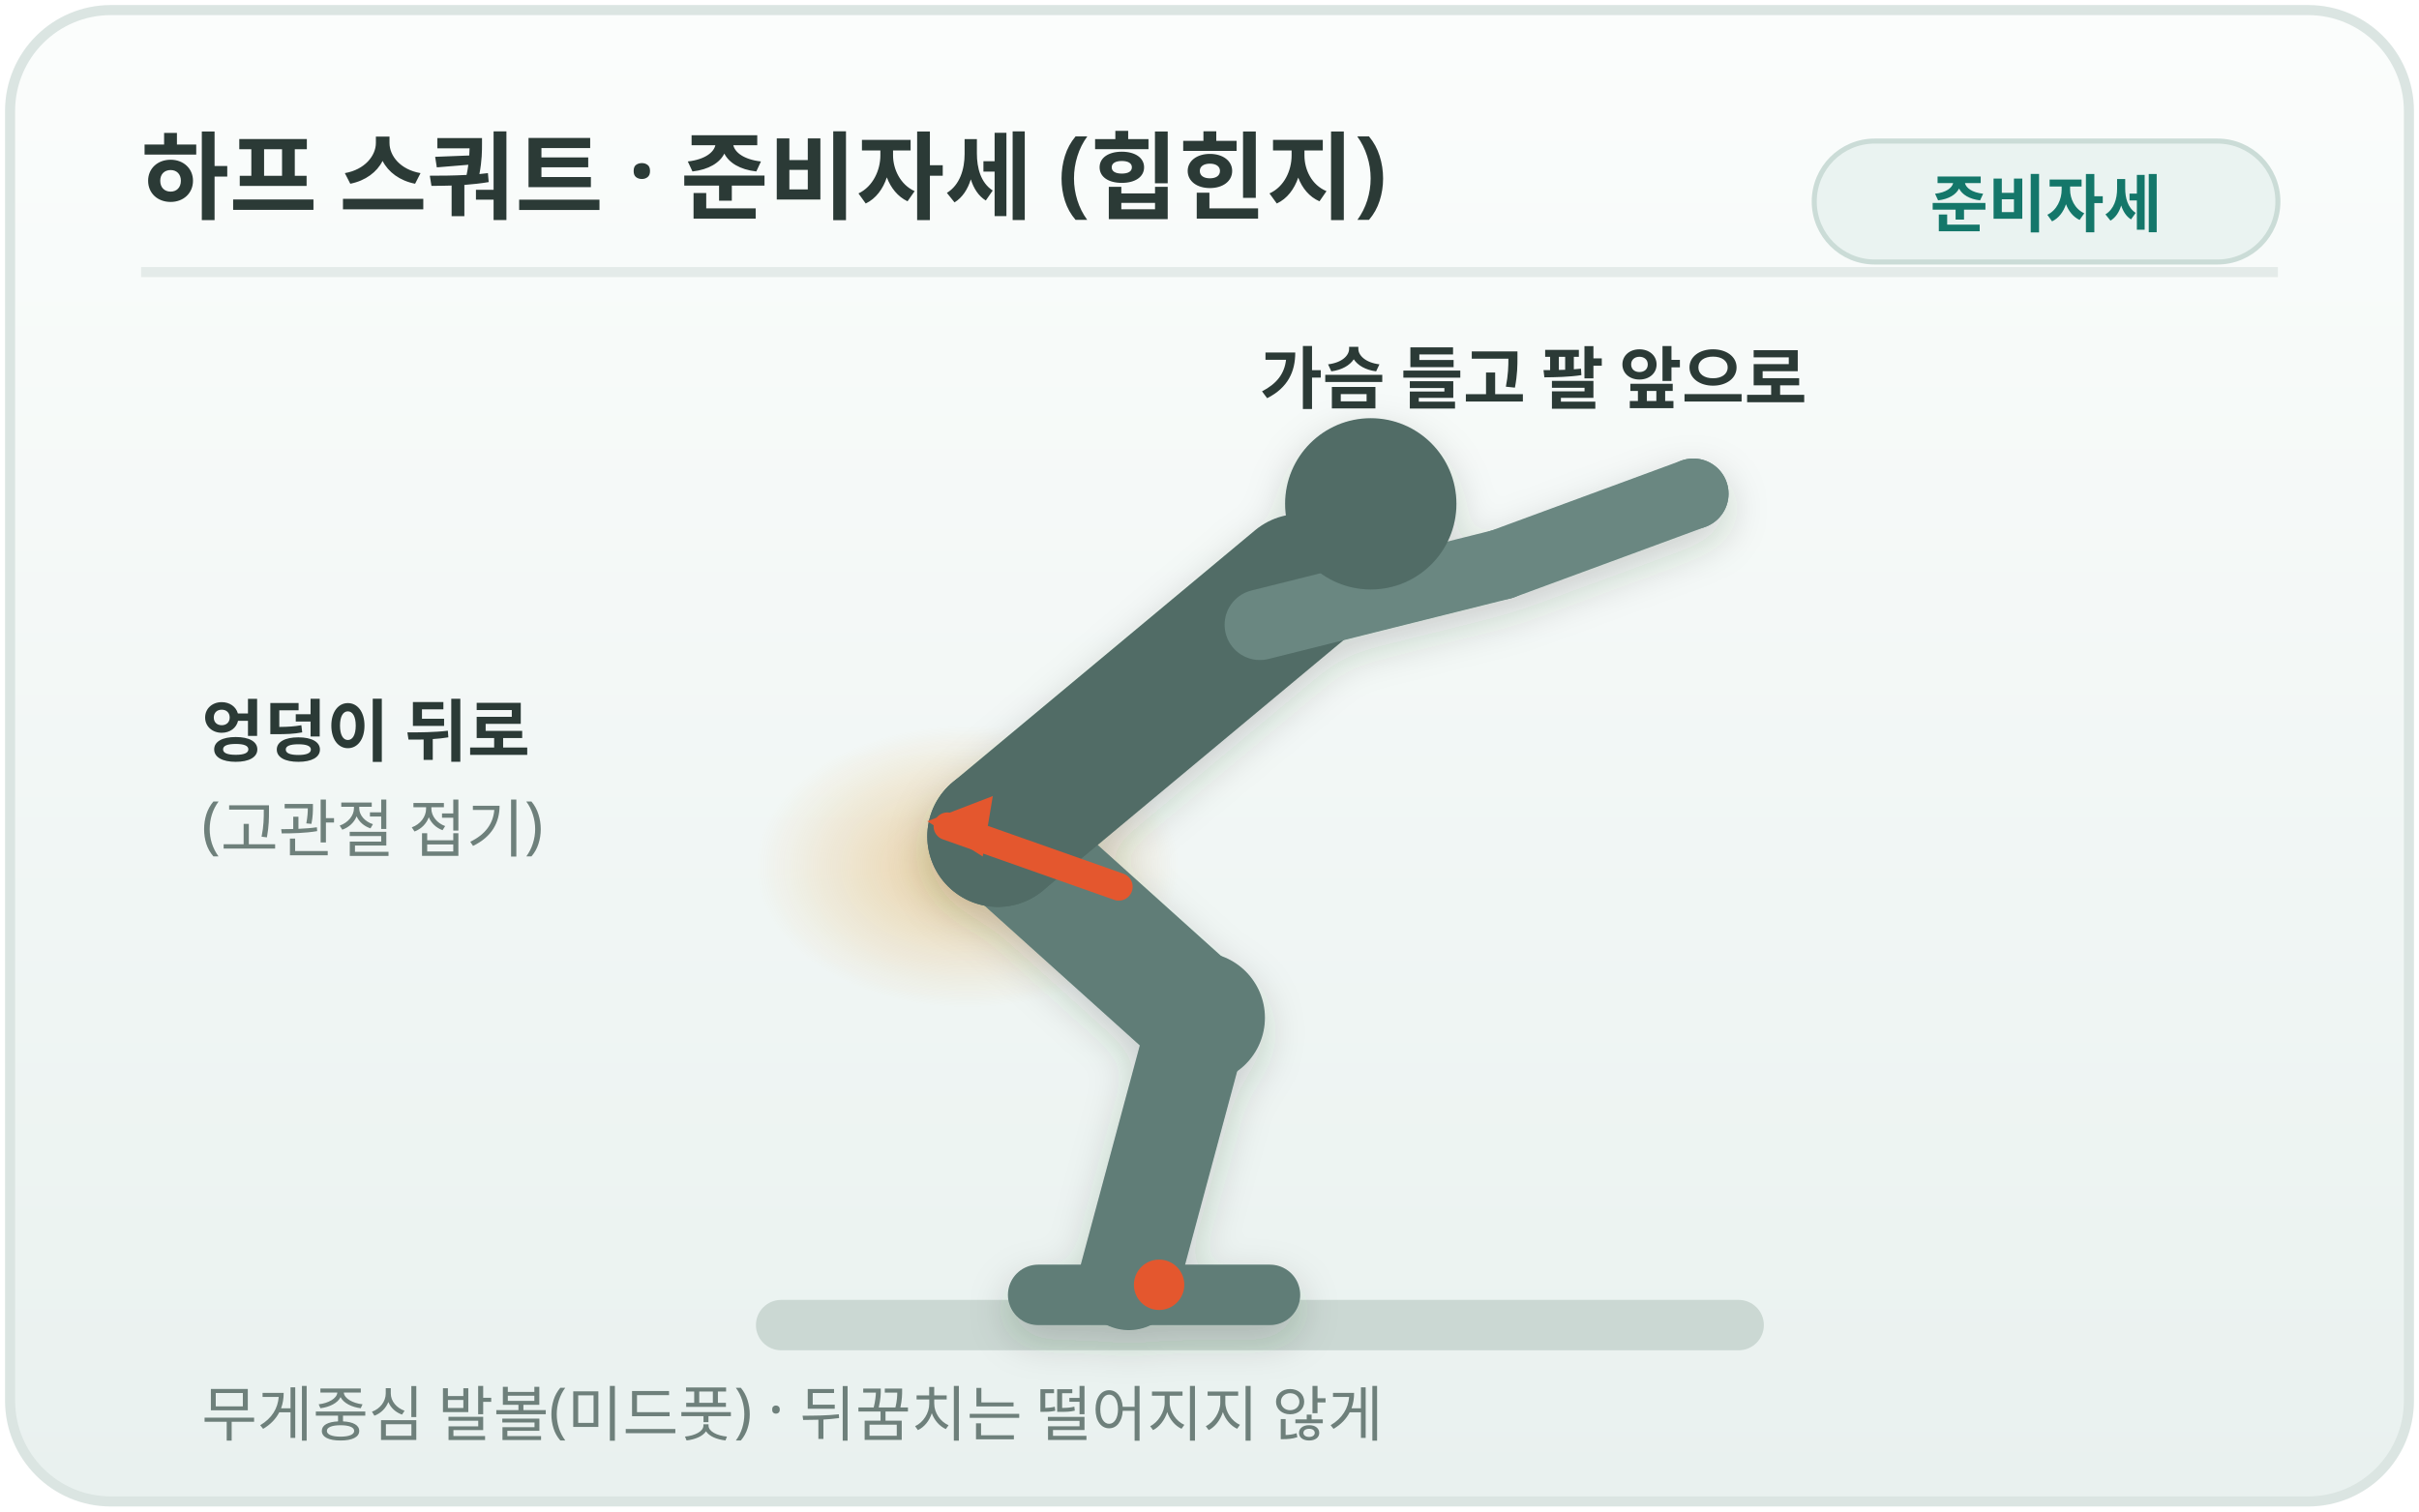
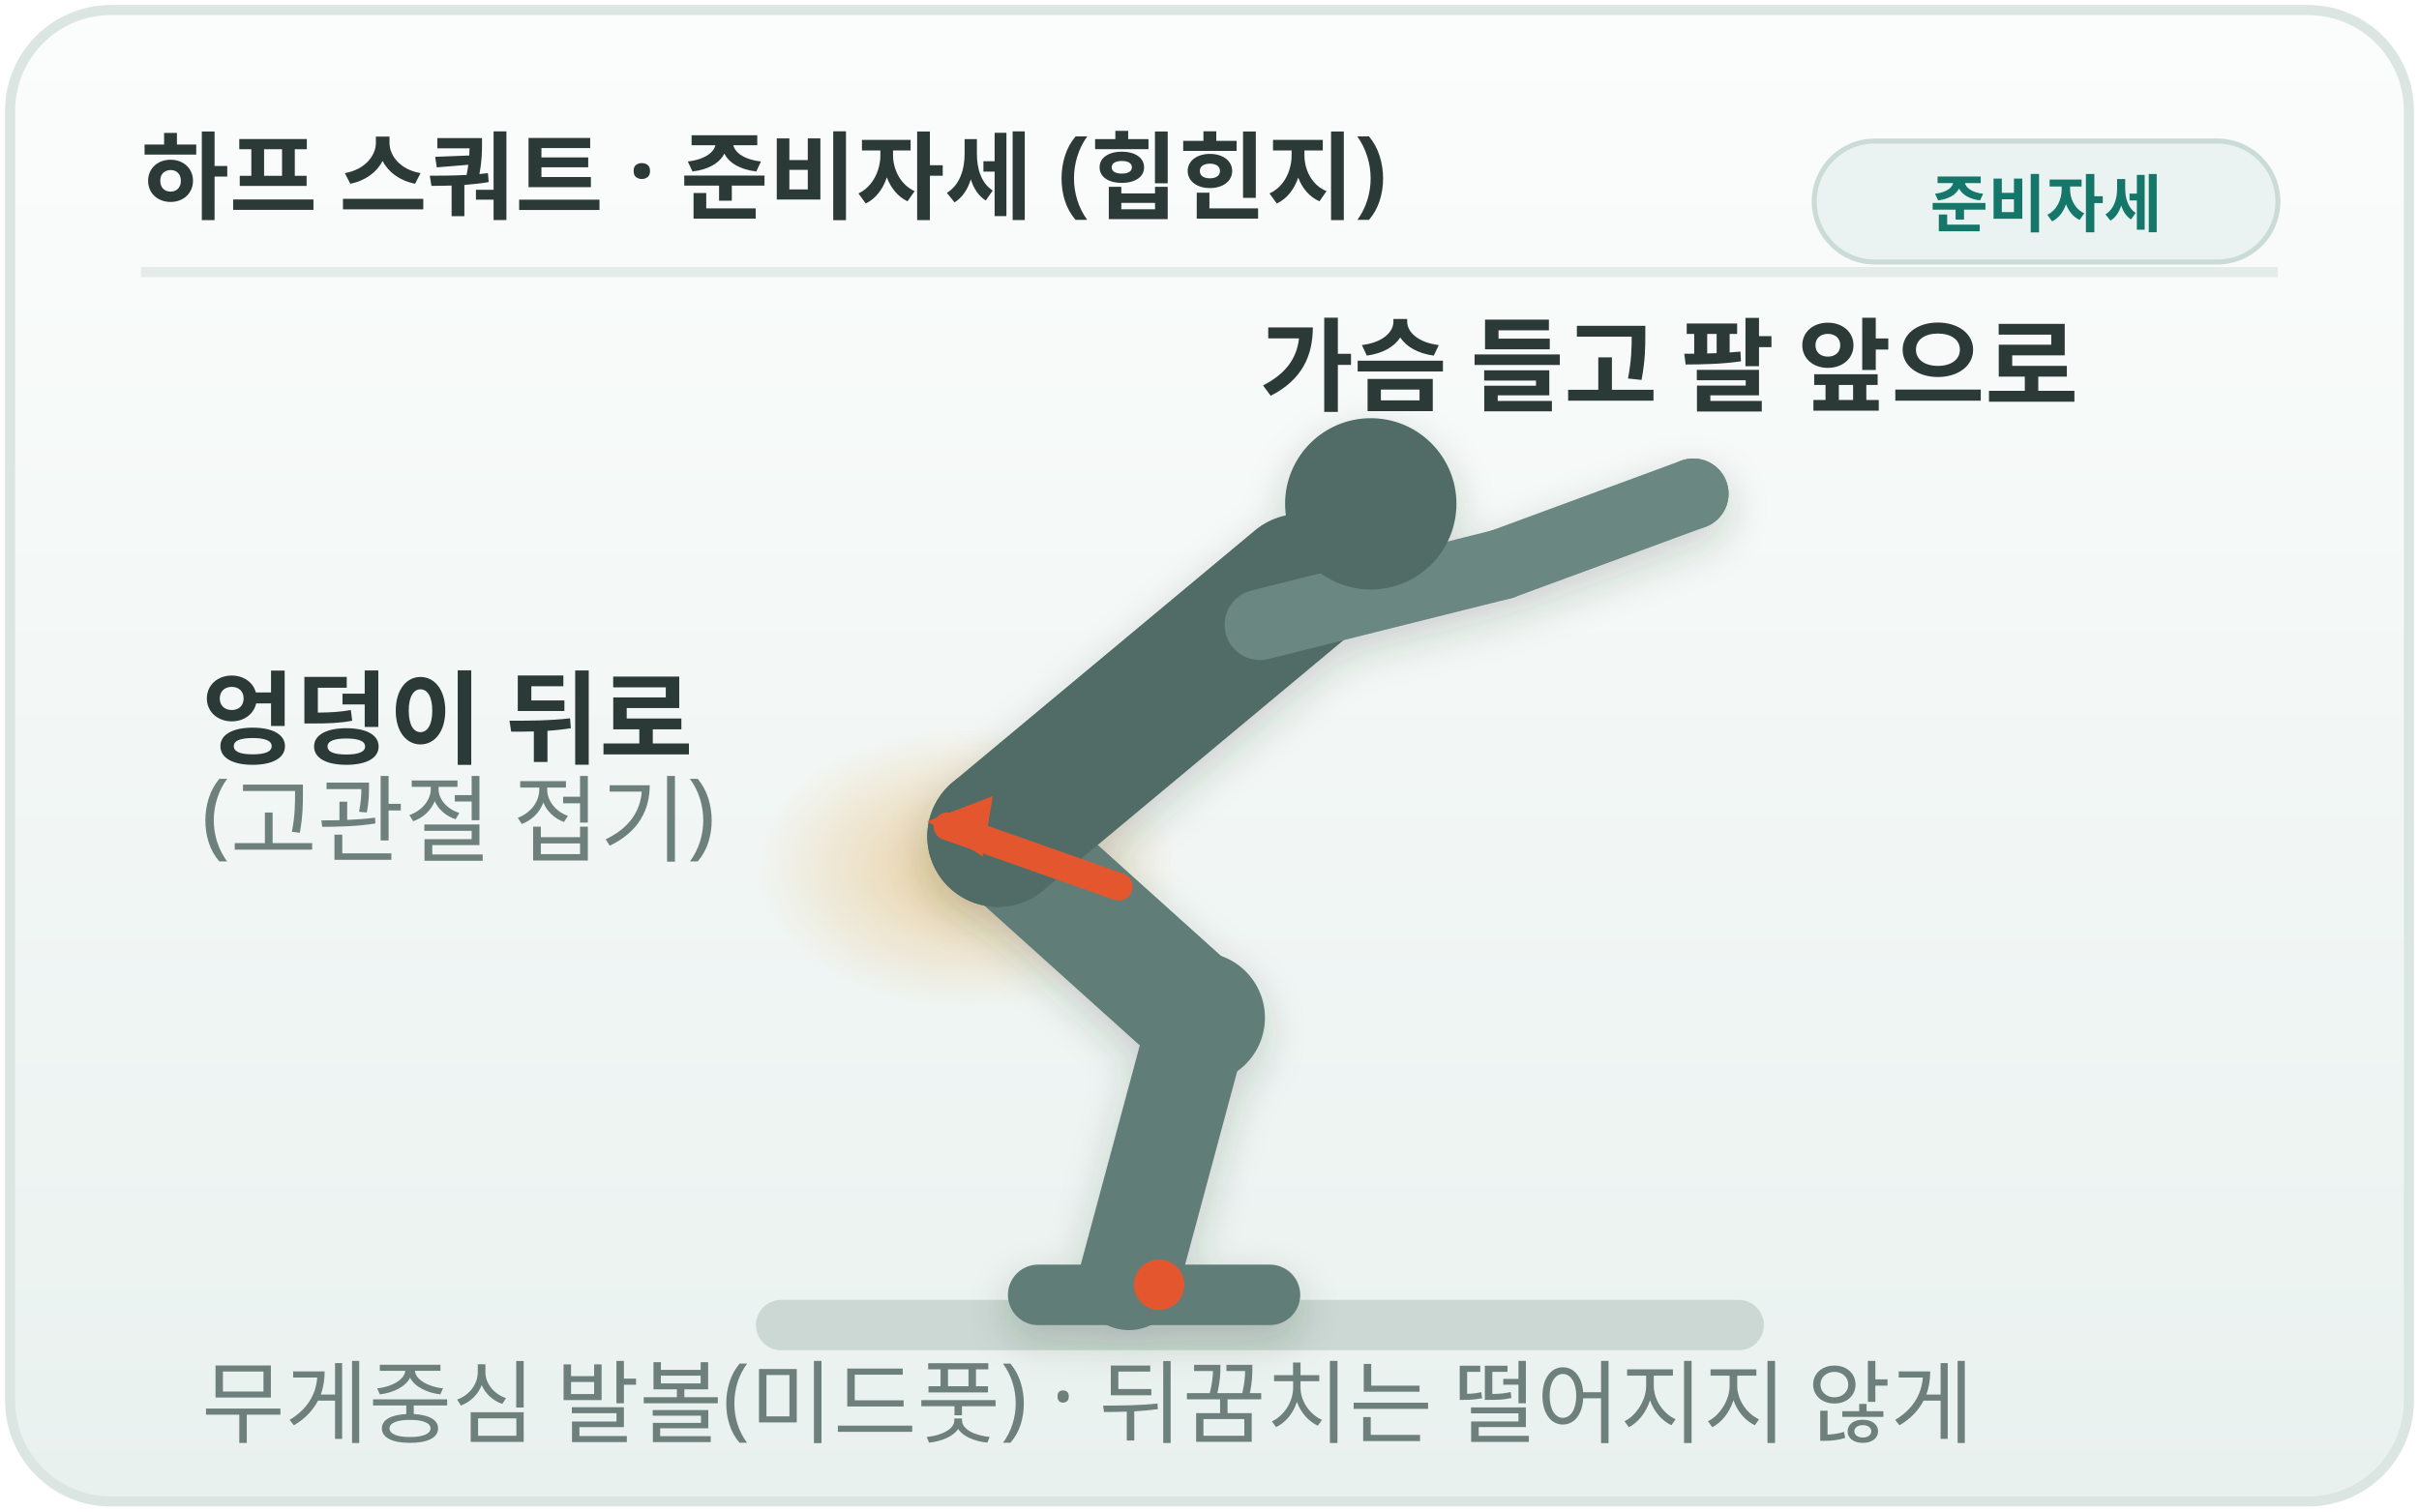
<svg xmlns="http://www.w3.org/2000/svg" viewBox="0 0 480 300" font-family="'Noto Sans KR','Apple SD Gothic Neo',sans-serif">
  <defs>
    <linearGradient id="bg" x1="0" y1="0" x2="0" y2="1">
      <stop offset="0" stop-color="#FBFDFC" />
      <stop offset="1" stop-color="#E9F1EF" />
    </linearGradient>
    <radialGradient id="glow" cx="50%" cy="50%" r="50%">
      <stop offset="0" stop-color="#E0982A" stop-opacity="0.42" />
      <stop offset="1" stop-color="#E0982A" stop-opacity="0" />
    </radialGradient>
    <filter id="soft" x="-30%" y="-30%" width="160%" height="160%">
      <feDropShadow dx="0" dy="3" stdDeviation="4" flood-color="#22332F" flood-opacity="0.20" />
    </filter>
  </defs>
  <rect x="2" y="2" width="476" height="296" rx="20" fill="url(#bg)" stroke="#DBE5E2" stroke-width="2" />
  <text x="28" y="42" font-size="19" font-weight="700" fill="#2B3A36">하프 스쿼트 · 준비자세 (힙힌지)</text>
  <line x1="28" y1="54" x2="452" y2="54" stroke="#E4EBE9" stroke-width="2" />
  <rect x="150" y="258" width="200" height="10" rx="5" fill="#CBD8D3" />
  <ellipse cx="192" cy="172" rx="42" ry="28" fill="url(#glow)" />
  <g filter="url(#soft)" stroke-linecap="round">
    <line x1="206" y1="257" x2="252" y2="257" stroke="#607D77" stroke-width="12" />
    <line x1="224" y1="254" x2="238" y2="202" stroke="#607D77" stroke-width="20" />
    <line x1="238" y1="202" x2="198" y2="166" stroke="#607D77" stroke-width="24" />
    <line x1="198" y1="166" x2="258" y2="116" stroke="#516C66" stroke-width="28" />
    <line x1="250" y1="124" x2="298" y2="112" stroke="#6A8781" stroke-width="14" />
    <line x1="298" y1="112" x2="336" y2="98" stroke="#6A8781" stroke-width="14" />
    <circle cx="238" cy="202" r="13" fill="#607D77" />
    <circle cx="198" cy="166" r="14" fill="#516C66" />
    <circle cx="336" cy="98" r="7" fill="#6A8781" />
    <circle cx="272" cy="100" r="17" fill="#516C66" />
  </g>
  <line x1="222" y1="176" x2="188" y2="164" stroke="#E4572E" stroke-width="5.5" stroke-linecap="round" />
  <polygon points="184,163 197,158 195,170" fill="#E4572E" />
  <circle cx="230" cy="255" r="5" fill="#E4572E" />
-   <text x="40" y="150" font-size="13.5" font-weight="600" fill="#2B3A36">엉덩이 뒤로</text>
-   <text x="40" y="168" font-size="12.5" fill="#6E807B">(고관절 접기)</text>
-   <text x="250" y="80" font-size="13.5" font-weight="600" fill="#2B3A36">가슴 들고 팔 앞으로</text>
-   <text x="40" y="285" font-size="12" fill="#6E807B">무게중심 발볼(미드풋) · 뒤꿈치는 떨어지지 않게</text>
+   <text x="40" y="150" font-size="20.2" font-weight="600" fill="#2B3A36">엉덩이 뒤로</text>
+   <text x="40" y="168" font-size="18.8" fill="#6E807B">(고관절 접기)</text>
+   <text x="250" y="80" font-size="20.2" font-weight="600" fill="#2B3A36">가슴 들고 팔 앞으로</text>
+   <text x="40" y="285" font-size="18" fill="#6E807B">무게중심 발볼(미드풋) · 뒤꿈치는 떨어지지 않게</text>
  <rect x="360" y="28" width="92" height="24" rx="12" fill="#EAF3F1" stroke="#CBDCD7" />
  <text x="406" y="45" font-size="12.5" font-weight="700" fill="#14776A" text-anchor="middle">준비자세</text>
</svg>
